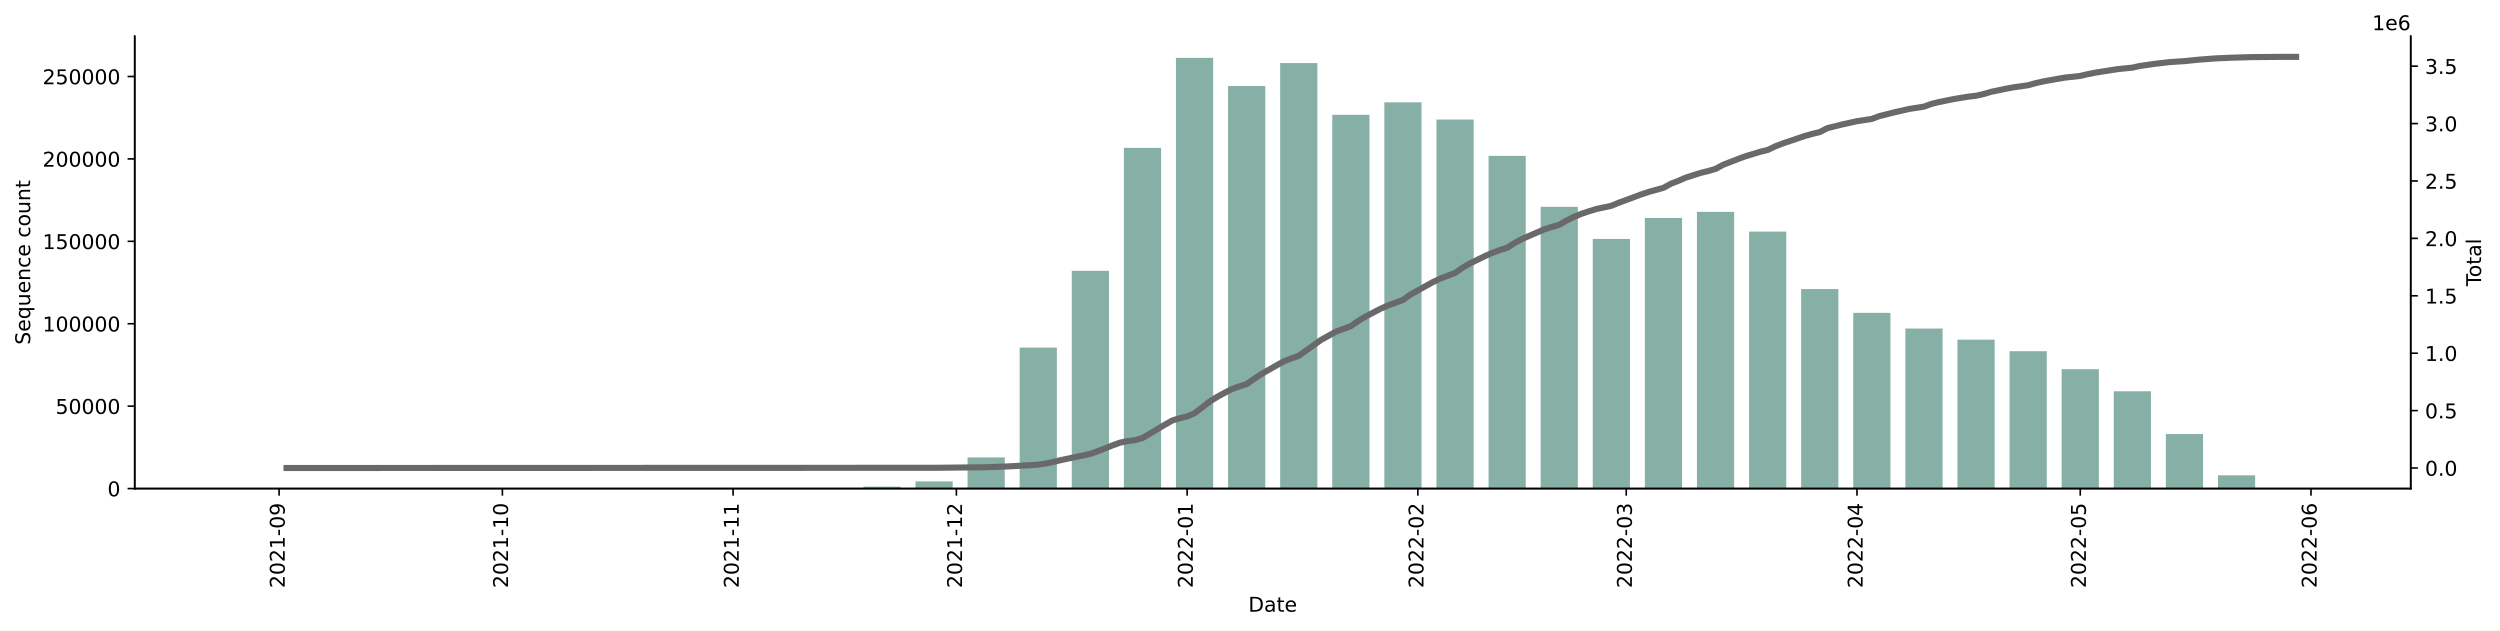
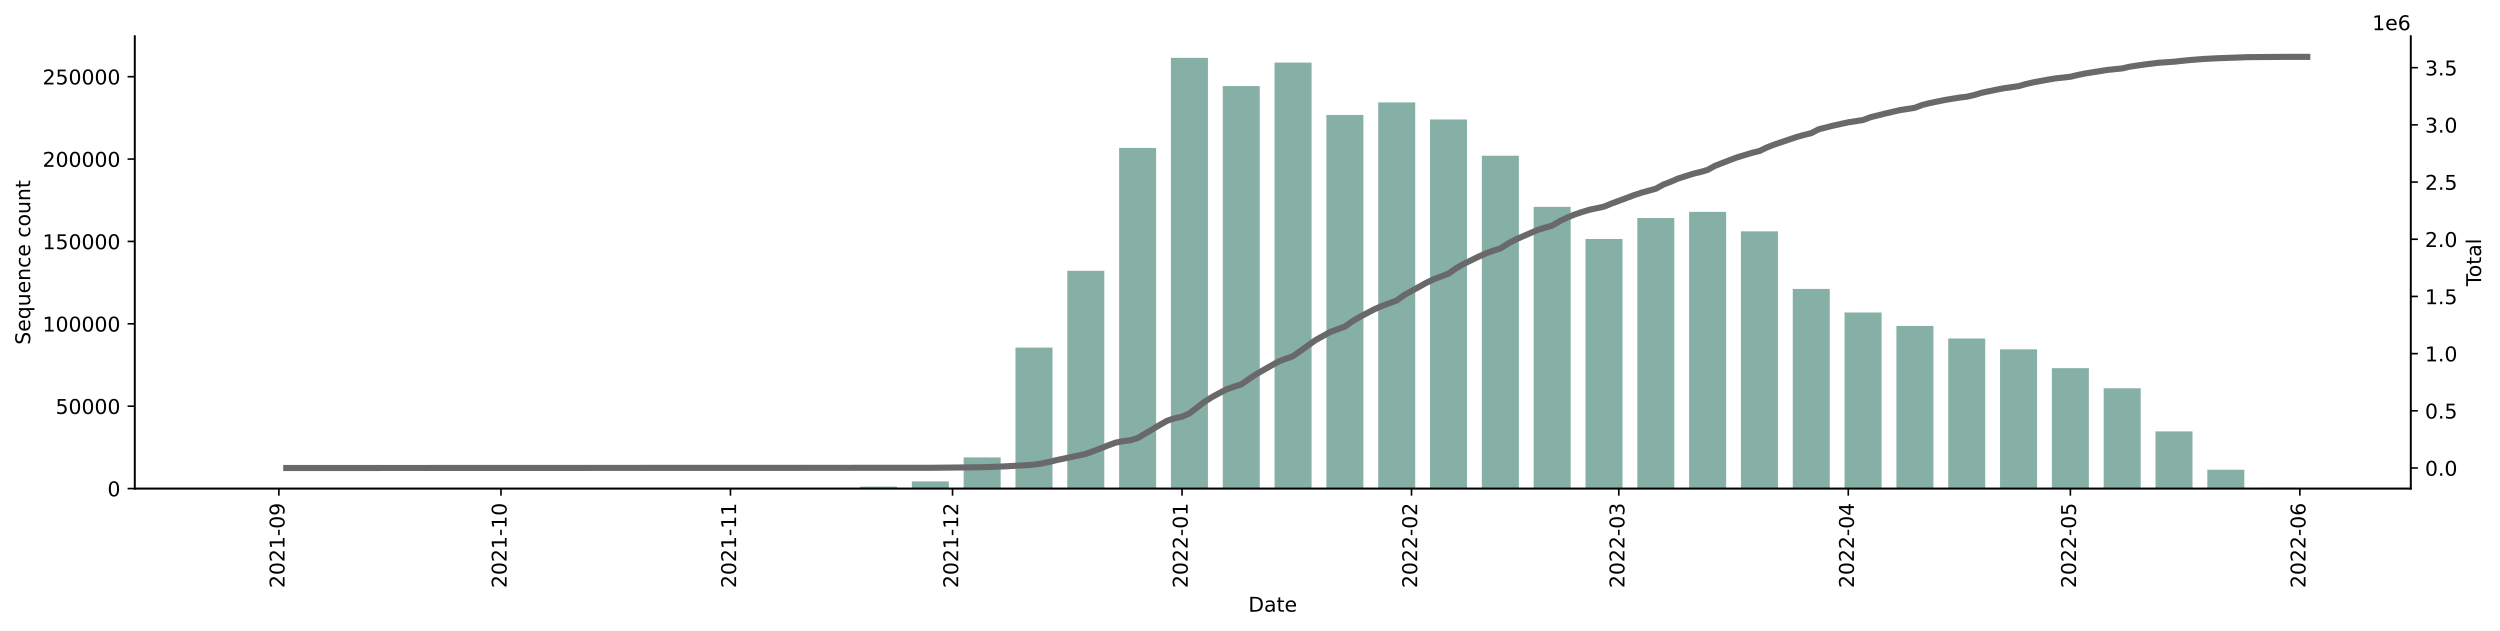
<svg xmlns="http://www.w3.org/2000/svg" xmlns:xlink="http://www.w3.org/1999/xlink" width="1225.834pt" height="309.219pt" viewBox="0 0 1225.834 309.219" version="1.1">
  <defs>
    <style type="text/css">*{stroke-linejoin: round; stroke-linecap: butt}</style>
  </defs>
  <g id="figure_1">
    <g id="patch_1">
      <path d="M 0 309.219  L 1225.834 309.219  L 1225.834 0  L 0 0  z " style="fill: #ffffff" />
    </g>
    <g id="axes_1">
      <g id="patch_2">
        <path d="M 66.053 239.558  L 1182.053 239.558  L 1182.053 17.798  L 66.053 17.798  z " style="fill: #ffffff" />
      </g>
      <g id="patch_3">
-         <path d="M 116.78 239.558  L 135.028 239.558  L 135.028 239.558  L 116.78 239.558  z " clip-path="url(#pc9164a2776)" style="fill: #86b0a6" />
+         <path d="M 116.78 239.558  L 134.93 239.558  L 134.93 239.558  L 116.78 239.558  z " clip-path="url(#p7079b153dc)" style="fill: #86b0a6" />
      </g>
      <g id="patch_4">
-         <path d="M 142.327 239.558  L 160.574 239.558  L 160.574 239.555  L 142.327 239.555  z " clip-path="url(#pc9164a2776)" style="fill: #86b0a6" />
+         <path d="M 142.189 239.558  L 160.339 239.558  L 160.339 239.555  L 142.189 239.555  z " clip-path="url(#p7079b153dc)" style="fill: #86b0a6" />
      </g>
      <g id="patch_5">
-         <path d="M 167.873 239.558  L 186.12 239.558  L 186.12 239.554  L 167.873 239.554  z " clip-path="url(#pc9164a2776)" style="fill: #86b0a6" />
+         <path d="M 167.598 239.558  L 185.748 239.558  L 185.748 239.554  L 167.598 239.554  z " clip-path="url(#p7079b153dc)" style="fill: #86b0a6" />
      </g>
      <g id="patch_6">
-         <path d="M 193.419 239.558  L 211.666 239.558  L 211.666 239.557  L 193.419 239.557  z " clip-path="url(#pc9164a2776)" style="fill: #86b0a6" />
+         <path d="M 193.007 239.558  L 211.157 239.558  L 211.157 239.557  L 193.007 239.557  z " clip-path="url(#p7079b153dc)" style="fill: #86b0a6" />
      </g>
      <g id="patch_7">
-         <path d="M 218.965 239.558  L 237.212 239.558  L 237.212 239.533  L 218.965 239.533  z " clip-path="url(#pc9164a2776)" style="fill: #86b0a6" />
+         <path d="M 218.416 239.558  L 236.566 239.558  L 236.566 239.533  L 218.416 239.533  z " clip-path="url(#p7079b153dc)" style="fill: #86b0a6" />
      </g>
      <g id="patch_8">
-         <path d="M 244.511 239.558  L 262.758 239.558  L 262.758 239.551  L 244.511 239.551  z " clip-path="url(#pc9164a2776)" style="fill: #86b0a6" />
+         <path d="M 243.825 239.558  L 261.975 239.558  L 261.975 239.551  L 243.825 239.551  z " clip-path="url(#p7079b153dc)" style="fill: #86b0a6" />
      </g>
      <g id="patch_9">
-         <path d="M 270.057 239.558  L 288.304 239.558  L 288.304 239.549  L 270.057 239.549  z " clip-path="url(#pc9164a2776)" style="fill: #86b0a6" />
+         <path d="M 269.234 239.558  L 287.384 239.558  L 287.384 239.549  L 269.234 239.549  z " clip-path="url(#p7079b153dc)" style="fill: #86b0a6" />
      </g>
      <g id="patch_10">
-         <path d="M 295.603 239.558  L 313.85 239.558  L 313.85 239.551  L 295.603 239.551  z " clip-path="url(#pc9164a2776)" style="fill: #86b0a6" />
+         <path d="M 294.643 239.558  L 312.793 239.558  L 312.793 239.551  L 294.643 239.551  z " clip-path="url(#p7079b153dc)" style="fill: #86b0a6" />
      </g>
      <g id="patch_11">
-         <path d="M 321.149 239.558  L 339.396 239.558  L 339.396 239.547  L 321.149 239.547  z " clip-path="url(#pc9164a2776)" style="fill: #86b0a6" />
+         <path d="M 320.052 239.558  L 338.202 239.558  L 338.202 239.547  L 320.052 239.547  z " clip-path="url(#p7079b153dc)" style="fill: #86b0a6" />
      </g>
      <g id="patch_12">
-         <path d="M 346.695 239.558  L 364.943 239.558  L 364.943 239.548  L 346.695 239.548  z " clip-path="url(#pc9164a2776)" style="fill: #86b0a6" />
+         <path d="M 345.461 239.558  L 363.611 239.558  L 363.611 239.548  L 345.461 239.548  z " clip-path="url(#p7079b153dc)" style="fill: #86b0a6" />
      </g>
      <g id="patch_13">
-         <path d="M 372.241 239.558  L 390.489 239.558  L 390.489 239.525  L 372.241 239.525  z " clip-path="url(#pc9164a2776)" style="fill: #86b0a6" />
+         <path d="M 370.87 239.558  L 389.02 239.558  L 389.02 239.525  L 370.87 239.525  z " clip-path="url(#p7079b153dc)" style="fill: #86b0a6" />
      </g>
      <g id="patch_14">
-         <path d="M 397.788 239.558  L 416.035 239.558  L 416.035 239.331  L 397.788 239.331  z " clip-path="url(#pc9164a2776)" style="fill: #86b0a6" />
+         <path d="M 396.28 239.558  L 414.429 239.558  L 414.429 239.331  L 396.28 239.331  z " clip-path="url(#p7079b153dc)" style="fill: #86b0a6" />
      </g>
      <g id="patch_15">
-         <path d="M 423.334 239.558  L 441.581 239.558  L 441.581 238.636  L 423.334 238.636  z " clip-path="url(#pc9164a2776)" style="fill: #86b0a6" />
+         <path d="M 421.689 239.558  L 439.838 239.558  L 439.838 238.637  L 421.689 238.637  z " clip-path="url(#p7079b153dc)" style="fill: #86b0a6" />
      </g>
      <g id="patch_16">
-         <path d="M 448.88 239.558  L 467.127 239.558  L 467.127 236.039  L 448.88 236.039  z " clip-path="url(#pc9164a2776)" style="fill: #86b0a6" />
+         <path d="M 447.098 239.558  L 465.247 239.558  L 465.247 236.04  L 447.098 236.04  z " clip-path="url(#p7079b153dc)" style="fill: #86b0a6" />
      </g>
      <g id="patch_17">
-         <path d="M 474.426 239.558  L 492.673 239.558  L 492.673 224.282  L 474.426 224.282  z " clip-path="url(#pc9164a2776)" style="fill: #86b0a6" />
+         <path d="M 472.507 239.558  L 490.656 239.558  L 490.656 224.284  L 472.507 224.284  z " clip-path="url(#p7079b153dc)" style="fill: #86b0a6" />
      </g>
      <g id="patch_18">
-         <path d="M 499.972 239.558  L 518.219 239.558  L 518.219 170.431  L 499.972 170.431  z " clip-path="url(#pc9164a2776)" style="fill: #86b0a6" />
+         <path d="M 497.916 239.558  L 516.065 239.558  L 516.065 170.456  L 497.916 170.456  z " clip-path="url(#p7079b153dc)" style="fill: #86b0a6" />
      </g>
      <g id="patch_19">
-         <path d="M 525.518 239.558  L 543.765 239.558  L 543.765 132.783  L 525.518 132.783  z " clip-path="url(#pc9164a2776)" style="fill: #86b0a6" />
+         <path d="M 523.325 239.558  L 541.474 239.558  L 541.474 132.799  L 523.325 132.799  z " clip-path="url(#p7079b153dc)" style="fill: #86b0a6" />
      </g>
      <g id="patch_20">
-         <path d="M 551.064 239.558  L 569.311 239.558  L 569.311 72.494  L 551.064 72.494  z " clip-path="url(#pc9164a2776)" style="fill: #86b0a6" />
+         <path d="M 548.734 239.558  L 566.883 239.558  L 566.883 72.549  L 548.734 72.549  z " clip-path="url(#p7079b153dc)" style="fill: #86b0a6" />
      </g>
      <g id="patch_21">
-         <path d="M 576.61 239.558  L 594.858 239.558  L 594.858 28.358  L 576.61 28.358  z " clip-path="url(#pc9164a2776)" style="fill: #86b0a6" />
+         <path d="M 574.143 239.558  L 592.292 239.558  L 592.292 28.358  L 574.143 28.358  z " clip-path="url(#p7079b153dc)" style="fill: #86b0a6" />
      </g>
      <g id="patch_22">
-         <path d="M 602.156 239.558  L 620.404 239.558  L 620.404 42.191  L 602.156 42.191  z " clip-path="url(#pc9164a2776)" style="fill: #86b0a6" />
+         <path d="M 599.552 239.558  L 617.701 239.558  L 617.701 42.185  L 599.552 42.185  z " clip-path="url(#p7079b153dc)" style="fill: #86b0a6" />
      </g>
      <g id="patch_23">
-         <path d="M 627.703 239.558  L 645.95 239.558  L 645.95 30.922  L 627.703 30.922  z " clip-path="url(#pc9164a2776)" style="fill: #86b0a6" />
+         <path d="M 624.961 239.558  L 643.11 239.558  L 643.11 30.688  L 624.961 30.688  z " clip-path="url(#p7079b153dc)" style="fill: #86b0a6" />
      </g>
      <g id="patch_24">
-         <path d="M 653.249 239.558  L 671.496 239.558  L 671.496 56.303  L 653.249 56.303  z " clip-path="url(#pc9164a2776)" style="fill: #86b0a6" />
+         <path d="M 650.37 239.558  L 668.519 239.558  L 668.519 56.351  L 650.37 56.351  z " clip-path="url(#p7079b153dc)" style="fill: #86b0a6" />
      </g>
      <g id="patch_25">
-         <path d="M 678.795 239.558  L 697.042 239.558  L 697.042 50.167  L 678.795 50.167  z " clip-path="url(#pc9164a2776)" style="fill: #86b0a6" />
+         <path d="M 675.779 239.558  L 693.928 239.558  L 693.928 50.208  L 675.779 50.208  z " clip-path="url(#p7079b153dc)" style="fill: #86b0a6" />
      </g>
      <g id="patch_26">
-         <path d="M 704.341 239.558  L 722.588 239.558  L 722.588 58.603  L 704.341 58.603  z " clip-path="url(#pc9164a2776)" style="fill: #86b0a6" />
+         <path d="M 701.188 239.558  L 719.337 239.558  L 719.337 58.582  L 701.188 58.582  z " clip-path="url(#p7079b153dc)" style="fill: #86b0a6" />
      </g>
      <g id="patch_27">
-         <path d="M 729.887 239.558  L 748.134 239.558  L 748.134 76.419  L 729.887 76.419  z " clip-path="url(#pc9164a2776)" style="fill: #86b0a6" />
+         <path d="M 726.597 239.558  L 744.746 239.558  L 744.746 76.377  L 726.597 76.377  z " clip-path="url(#p7079b153dc)" style="fill: #86b0a6" />
      </g>
      <g id="patch_28">
-         <path d="M 755.433 239.558  L 773.68 239.558  L 773.68 101.411  L 755.433 101.411  z " clip-path="url(#pc9164a2776)" style="fill: #86b0a6" />
+         <path d="M 752.006 239.558  L 770.155 239.558  L 770.155 101.431  L 752.006 101.431  z " clip-path="url(#p7079b153dc)" style="fill: #86b0a6" />
      </g>
      <g id="patch_29">
-         <path d="M 780.979 239.558  L 799.226 239.558  L 799.226 117.172  L 780.979 117.172  z " clip-path="url(#pc9164a2776)" style="fill: #86b0a6" />
+         <path d="M 777.415 239.558  L 795.564 239.558  L 795.564 117.185  L 777.415 117.185  z " clip-path="url(#p7079b153dc)" style="fill: #86b0a6" />
      </g>
      <g id="patch_30">
-         <path d="M 806.525 239.558  L 824.773 239.558  L 824.773 106.863  L 806.525 106.863  z " clip-path="url(#pc9164a2776)" style="fill: #86b0a6" />
+         <path d="M 802.824 239.558  L 820.973 239.558  L 820.973 106.886  L 802.824 106.886  z " clip-path="url(#p7079b153dc)" style="fill: #86b0a6" />
      </g>
      <g id="patch_31">
-         <path d="M 832.071 239.558  L 850.319 239.558  L 850.319 103.892  L 832.071 103.892  z " clip-path="url(#pc9164a2776)" style="fill: #86b0a6" />
+         <path d="M 828.233 239.558  L 846.382 239.558  L 846.382 103.889  L 828.233 103.889  z " clip-path="url(#p7079b153dc)" style="fill: #86b0a6" />
      </g>
      <g id="patch_32">
-         <path d="M 857.618 239.558  L 875.865 239.558  L 875.865 113.57  L 857.618 113.57  z " clip-path="url(#pc9164a2776)" style="fill: #86b0a6" />
+         <path d="M 853.642 239.558  L 871.791 239.558  L 871.791 113.429  L 853.642 113.429  z " clip-path="url(#p7079b153dc)" style="fill: #86b0a6" />
      </g>
      <g id="patch_33">
-         <path d="M 883.164 239.558  L 901.411 239.558  L 901.411 141.753  L 883.164 141.753  z " clip-path="url(#pc9164a2776)" style="fill: #86b0a6" />
+         <path d="M 879.051 239.558  L 897.2 239.558  L 897.2 141.681  L 879.051 141.681  z " clip-path="url(#p7079b153dc)" style="fill: #86b0a6" />
      </g>
      <g id="patch_34">
-         <path d="M 908.71 239.558  L 926.957 239.558  L 926.957 153.403  L 908.71 153.403  z " clip-path="url(#pc9164a2776)" style="fill: #86b0a6" />
+         <path d="M 904.46 239.558  L 922.609 239.558  L 922.609 153.207  L 904.46 153.207  z " clip-path="url(#p7079b153dc)" style="fill: #86b0a6" />
      </g>
      <g id="patch_35">
-         <path d="M 934.256 239.558  L 952.503 239.558  L 952.503 161.078  L 934.256 161.078  z " clip-path="url(#pc9164a2776)" style="fill: #86b0a6" />
+         <path d="M 929.869 239.558  L 948.018 239.558  L 948.018 159.823  L 929.869 159.823  z " clip-path="url(#p7079b153dc)" style="fill: #86b0a6" />
      </g>
      <g id="patch_36">
-         <path d="M 959.802 239.558  L 978.049 239.558  L 978.049 166.566  L 959.802 166.566  z " clip-path="url(#pc9164a2776)" style="fill: #86b0a6" />
+         <path d="M 955.278 239.558  L 973.427 239.558  L 973.427 165.971  L 955.278 165.971  z " clip-path="url(#p7079b153dc)" style="fill: #86b0a6" />
      </g>
      <g id="patch_37">
-         <path d="M 985.348 239.558  L 1003.595 239.558  L 1003.595 172.191  L 985.348 172.191  z " clip-path="url(#pc9164a2776)" style="fill: #86b0a6" />
+         <path d="M 980.687 239.558  L 998.836 239.558  L 998.836 171.296  L 980.687 171.296  z " clip-path="url(#p7079b153dc)" style="fill: #86b0a6" />
      </g>
      <g id="patch_38">
-         <path d="M 1010.894 239.558  L 1029.141 239.558  L 1029.141 181.035  L 1010.894 181.035  z " clip-path="url(#pc9164a2776)" style="fill: #86b0a6" />
+         <path d="M 1006.096 239.558  L 1024.245 239.558  L 1024.245 180.501  L 1006.096 180.501  z " clip-path="url(#p7079b153dc)" style="fill: #86b0a6" />
      </g>
      <g id="patch_39">
-         <path d="M 1036.44 239.558  L 1054.688 239.558  L 1054.688 191.843  L 1036.44 191.843  z " clip-path="url(#pc9164a2776)" style="fill: #86b0a6" />
+         <path d="M 1031.505 239.558  L 1049.654 239.558  L 1049.654 190.383  L 1031.505 190.383  z " clip-path="url(#p7079b153dc)" style="fill: #86b0a6" />
      </g>
      <g id="patch_40">
-         <path d="M 1061.986 239.558  L 1080.234 239.558  L 1080.234 212.85  L 1061.986 212.85  z " clip-path="url(#pc9164a2776)" style="fill: #86b0a6" />
+         <path d="M 1056.914 239.558  L 1075.063 239.558  L 1075.063 211.538  L 1056.914 211.538  z " clip-path="url(#p7079b153dc)" style="fill: #86b0a6" />
      </g>
      <g id="patch_41">
-         <path d="M 1087.533 239.558  L 1105.78 239.558  L 1105.78 233.069  L 1087.533 233.069  z " clip-path="url(#pc9164a2776)" style="fill: #86b0a6" />
+         <path d="M 1082.323 239.558  L 1100.472 239.558  L 1100.472 230.316  L 1082.323 230.316  z " clip-path="url(#p7079b153dc)" style="fill: #86b0a6" />
      </g>
      <g id="patch_42">
-         <path d="M 1113.079 239.558  L 1131.326 239.558  L 1131.326 239.495  L 1113.079 239.495  z " clip-path="url(#pc9164a2776)" style="fill: #86b0a6" />
+         <path d="M 1107.732 239.558  L 1125.881 239.558  L 1125.881 239.204  L 1107.732 239.204  z " clip-path="url(#p7079b153dc)" style="fill: #86b0a6" />
      </g>
      <g id="matplotlib.axis_1">
        <g id="xtick_1">
          <g id="line2d_1">
            <defs>
-               <path id="mad1e5b3698" d="M 0 0  L 0 3.5  " style="stroke: #000000; stroke-width: 0.8" />
+               <path id="mc0d96ca558" d="M 0 0  L 0 3.5  " style="stroke: #000000; stroke-width: 0.8" />
            </defs>
            <g>
-               <use xlink:href="#mad1e5b3698" x="136.852" y="239.558" style="stroke: #000000; stroke-width: 0.8" />
+               <use xlink:href="#mc0d96ca558" x="136.745" y="239.558" style="stroke: #000000; stroke-width: 0.8" />
            </g>
          </g>
          <g id="text_1">
-             <g transform="translate(139.6117 288.3413)rotate(-90)scale(0.1 -0.1)">
+             <g transform="translate(139.504 288.3413)rotate(-90)scale(0.1 -0.1)">
              <defs>
                <path id="DejaVuSans-32" d="M 1228 531  L 3431 531  L 3431 0  L 469 0  L 469 531  Q 828 903 1448 1529  Q 2069 2156 2228 2338  Q 2531 2678 2651 2914  Q 2772 3150 2772 3378  Q 2772 3750 2511 3984  Q 2250 4219 1831 4219  Q 1534 4219 1204 4116  Q 875 4013 500 3803  L 500 4441  Q 881 4594 1212 4672  Q 1544 4750 1819 4750  Q 2544 4750 2975 4387  Q 3406 4025 3406 3419  Q 3406 3131 3298 2873  Q 3191 2616 2906 2266  Q 2828 2175 2409 1742  Q 1991 1309 1228 531  z " transform="scale(0.015625)" />
                <path id="DejaVuSans-30" d="M 2034 4250  Q 1547 4250 1301 3770  Q 1056 3291 1056 2328  Q 1056 1369 1301 889  Q 1547 409 2034 409  Q 2525 409 2770 889  Q 3016 1369 3016 2328  Q 3016 3291 2770 3770  Q 2525 4250 2034 4250  z M 2034 4750  Q 2819 4750 3233 4129  Q 3647 3509 3647 2328  Q 3647 1150 3233 529  Q 2819 -91 2034 -91  Q 1250 -91 836 529  Q 422 1150 422 2328  Q 422 3509 836 4129  Q 1250 4750 2034 4750  z " transform="scale(0.015625)" />
                <path id="DejaVuSans-31" d="M 794 531  L 1825 531  L 1825 4091  L 703 3866  L 703 4441  L 1819 4666  L 2450 4666  L 2450 531  L 3481 531  L 3481 0  L 794 0  L 794 531  z " transform="scale(0.015625)" />
                <path id="DejaVuSans-2d" d="M 313 2009  L 1997 2009  L 1997 1497  L 313 1497  L 313 2009  z " transform="scale(0.015625)" />
                <path id="DejaVuSans-39" d="M 703 97  L 703 672  Q 941 559 1184 500  Q 1428 441 1663 441  Q 2288 441 2617 861  Q 2947 1281 2994 2138  Q 2813 1869 2534 1725  Q 2256 1581 1919 1581  Q 1219 1581 811 2004  Q 403 2428 403 3163  Q 403 3881 828 4315  Q 1253 4750 1959 4750  Q 2769 4750 3195 4129  Q 3622 3509 3622 2328  Q 3622 1225 3098 567  Q 2575 -91 1691 -91  Q 1453 -91 1209 -44  Q 966 3 703 97  z M 1959 2075  Q 2384 2075 2632 2365  Q 2881 2656 2881 3163  Q 2881 3666 2632 3958  Q 2384 4250 1959 4250  Q 1534 4250 1286 3958  Q 1038 3666 1038 3163  Q 1038 2656 1286 2365  Q 1534 2075 1959 2075  z " transform="scale(0.015625)" />
              </defs>
              <use xlink:href="#DejaVuSans-32" />
              <use xlink:href="#DejaVuSans-30" x="63.623" />
              <use xlink:href="#DejaVuSans-32" x="127.246" />
              <use xlink:href="#DejaVuSans-31" x="190.869" />
              <use xlink:href="#DejaVuSans-2d" x="254.492" />
              <use xlink:href="#DejaVuSans-30" x="290.576" />
              <use xlink:href="#DejaVuSans-39" x="354.199" />
            </g>
          </g>
        </g>
        <g id="xtick_2">
          <g id="line2d_2">
            <g>
-               <use xlink:href="#mad1e5b3698" x="246.336" y="239.558" style="stroke: #000000; stroke-width: 0.8" />
+               <use xlink:href="#mc0d96ca558" x="245.64" y="239.558" style="stroke: #000000; stroke-width: 0.8" />
            </g>
          </g>
          <g id="text_2">
-             <g transform="translate(249.095 288.3413)rotate(-90)scale(0.1 -0.1)">
+             <g transform="translate(248.3998 288.3413)rotate(-90)scale(0.1 -0.1)">
              <use xlink:href="#DejaVuSans-32" />
              <use xlink:href="#DejaVuSans-30" x="63.623" />
              <use xlink:href="#DejaVuSans-32" x="127.246" />
              <use xlink:href="#DejaVuSans-31" x="190.869" />
              <use xlink:href="#DejaVuSans-2d" x="254.492" />
              <use xlink:href="#DejaVuSans-31" x="290.576" />
              <use xlink:href="#DejaVuSans-30" x="354.199" />
            </g>
          </g>
        </g>
        <g id="xtick_3">
          <g id="line2d_3">
            <g>
-               <use xlink:href="#mad1e5b3698" x="359.468" y="239.558" style="stroke: #000000; stroke-width: 0.8" />
+               <use xlink:href="#mc0d96ca558" x="358.166" y="239.558" style="stroke: #000000; stroke-width: 0.8" />
            </g>
          </g>
          <g id="text_3">
-             <g transform="translate(362.2278 288.3413)rotate(-90)scale(0.1 -0.1)">
+             <g transform="translate(360.9254 288.3413)rotate(-90)scale(0.1 -0.1)">
              <use xlink:href="#DejaVuSans-32" />
              <use xlink:href="#DejaVuSans-30" x="63.623" />
              <use xlink:href="#DejaVuSans-32" x="127.246" />
              <use xlink:href="#DejaVuSans-31" x="190.869" />
              <use xlink:href="#DejaVuSans-2d" x="254.492" />
              <use xlink:href="#DejaVuSans-31" x="290.576" />
              <use xlink:href="#DejaVuSans-31" x="354.199" />
            </g>
          </g>
        </g>
        <g id="xtick_4">
          <g id="line2d_4">
            <g>
-               <use xlink:href="#mad1e5b3698" x="468.952" y="239.558" style="stroke: #000000; stroke-width: 0.8" />
+               <use xlink:href="#mc0d96ca558" x="467.062" y="239.558" style="stroke: #000000; stroke-width: 0.8" />
            </g>
          </g>
          <g id="text_4">
-             <g transform="translate(471.7111 288.3413)rotate(-90)scale(0.1 -0.1)">
+             <g transform="translate(469.8211 288.3413)rotate(-90)scale(0.1 -0.1)">
              <use xlink:href="#DejaVuSans-32" />
              <use xlink:href="#DejaVuSans-30" x="63.623" />
              <use xlink:href="#DejaVuSans-32" x="127.246" />
              <use xlink:href="#DejaVuSans-31" x="190.869" />
              <use xlink:href="#DejaVuSans-2d" x="254.492" />
              <use xlink:href="#DejaVuSans-31" x="290.576" />
              <use xlink:href="#DejaVuSans-32" x="354.199" />
            </g>
          </g>
        </g>
        <g id="xtick_5">
          <g id="line2d_5">
            <g>
-               <use xlink:href="#mad1e5b3698" x="582.085" y="239.558" style="stroke: #000000; stroke-width: 0.8" />
+               <use xlink:href="#mc0d96ca558" x="579.587" y="239.558" style="stroke: #000000; stroke-width: 0.8" />
            </g>
          </g>
          <g id="text_5">
-             <g transform="translate(584.8439 288.3413)rotate(-90)scale(0.1 -0.1)">
+             <g transform="translate(582.3467 288.3413)rotate(-90)scale(0.1 -0.1)">
              <use xlink:href="#DejaVuSans-32" />
              <use xlink:href="#DejaVuSans-30" x="63.623" />
              <use xlink:href="#DejaVuSans-32" x="127.246" />
              <use xlink:href="#DejaVuSans-32" x="190.869" />
              <use xlink:href="#DejaVuSans-2d" x="254.492" />
              <use xlink:href="#DejaVuSans-30" x="290.576" />
              <use xlink:href="#DejaVuSans-31" x="354.199" />
            </g>
          </g>
        </g>
        <g id="xtick_6">
          <g id="line2d_6">
            <g>
-               <use xlink:href="#mad1e5b3698" x="695.217" y="239.558" style="stroke: #000000; stroke-width: 0.8" />
+               <use xlink:href="#mc0d96ca558" x="692.113" y="239.558" style="stroke: #000000; stroke-width: 0.8" />
            </g>
          </g>
          <g id="text_6">
-             <g transform="translate(697.9767 288.3413)rotate(-90)scale(0.1 -0.1)">
+             <g transform="translate(694.8723 288.3413)rotate(-90)scale(0.1 -0.1)">
              <use xlink:href="#DejaVuSans-32" />
              <use xlink:href="#DejaVuSans-30" x="63.623" />
              <use xlink:href="#DejaVuSans-32" x="127.246" />
              <use xlink:href="#DejaVuSans-32" x="190.869" />
              <use xlink:href="#DejaVuSans-2d" x="254.492" />
              <use xlink:href="#DejaVuSans-30" x="290.576" />
              <use xlink:href="#DejaVuSans-32" x="354.199" />
            </g>
          </g>
        </g>
        <g id="xtick_7">
          <g id="line2d_7">
            <g>
-               <use xlink:href="#mad1e5b3698" x="797.402" y="239.558" style="stroke: #000000; stroke-width: 0.8" />
+               <use xlink:href="#mc0d96ca558" x="793.749" y="239.558" style="stroke: #000000; stroke-width: 0.8" />
            </g>
          </g>
          <g id="text_7">
-             <g transform="translate(800.1611 288.3413)rotate(-90)scale(0.1 -0.1)">
+             <g transform="translate(796.5084 288.3413)rotate(-90)scale(0.1 -0.1)">
              <defs>
                <path id="DejaVuSans-33" d="M 2597 2516  Q 3050 2419 3304 2112  Q 3559 1806 3559 1356  Q 3559 666 3084 287  Q 2609 -91 1734 -91  Q 1441 -91 1130 -33  Q 819 25 488 141  L 488 750  Q 750 597 1062 519  Q 1375 441 1716 441  Q 2309 441 2620 675  Q 2931 909 2931 1356  Q 2931 1769 2642 2001  Q 2353 2234 1838 2234  L 1294 2234  L 1294 2753  L 1863 2753  Q 2328 2753 2575 2939  Q 2822 3125 2822 3475  Q 2822 3834 2567 4026  Q 2313 4219 1838 4219  Q 1578 4219 1281 4162  Q 984 4106 628 3988  L 628 4550  Q 988 4650 1302 4700  Q 1616 4750 1894 4750  Q 2613 4750 3031 4423  Q 3450 4097 3450 3541  Q 3450 3153 3228 2886  Q 3006 2619 2597 2516  z " transform="scale(0.015625)" />
              </defs>
              <use xlink:href="#DejaVuSans-32" />
              <use xlink:href="#DejaVuSans-30" x="63.623" />
              <use xlink:href="#DejaVuSans-32" x="127.246" />
              <use xlink:href="#DejaVuSans-32" x="190.869" />
              <use xlink:href="#DejaVuSans-2d" x="254.492" />
              <use xlink:href="#DejaVuSans-30" x="290.576" />
              <use xlink:href="#DejaVuSans-33" x="354.199" />
            </g>
          </g>
        </g>
        <g id="xtick_8">
          <g id="line2d_8">
            <g>
-               <use xlink:href="#mad1e5b3698" x="910.534" y="239.558" style="stroke: #000000; stroke-width: 0.8" />
+               <use xlink:href="#mc0d96ca558" x="906.275" y="239.558" style="stroke: #000000; stroke-width: 0.8" />
            </g>
          </g>
          <g id="text_8">
-             <g transform="translate(913.2939 288.3413)rotate(-90)scale(0.1 -0.1)">
+             <g transform="translate(909.034 288.3413)rotate(-90)scale(0.1 -0.1)">
              <defs>
                <path id="DejaVuSans-34" d="M 2419 4116  L 825 1625  L 2419 1625  L 2419 4116  z M 2253 4666  L 3047 4666  L 3047 1625  L 3713 1625  L 3713 1100  L 3047 1100  L 3047 0  L 2419 0  L 2419 1100  L 313 1100  L 313 1709  L 2253 4666  z " transform="scale(0.015625)" />
              </defs>
              <use xlink:href="#DejaVuSans-32" />
              <use xlink:href="#DejaVuSans-30" x="63.623" />
              <use xlink:href="#DejaVuSans-32" x="127.246" />
              <use xlink:href="#DejaVuSans-32" x="190.869" />
              <use xlink:href="#DejaVuSans-2d" x="254.492" />
              <use xlink:href="#DejaVuSans-30" x="290.576" />
              <use xlink:href="#DejaVuSans-34" x="354.199" />
            </g>
          </g>
        </g>
        <g id="xtick_9">
          <g id="line2d_9">
            <g>
-               <use xlink:href="#mad1e5b3698" x="1020.018" y="239.558" style="stroke: #000000; stroke-width: 0.8" />
+               <use xlink:href="#mc0d96ca558" x="1015.17" y="239.558" style="stroke: #000000; stroke-width: 0.8" />
            </g>
          </g>
          <g id="text_9">
-             <g transform="translate(1022.777 288.3413)rotate(-90)scale(0.1 -0.1)">
+             <g transform="translate(1017.93 288.3413)rotate(-90)scale(0.1 -0.1)">
              <defs>
                <path id="DejaVuSans-35" d="M 691 4666  L 3169 4666  L 3169 4134  L 1269 4134  L 1269 2991  Q 1406 3038 1543 3061  Q 1681 3084 1819 3084  Q 2600 3084 3056 2656  Q 3513 2228 3513 1497  Q 3513 744 3044 326  Q 2575 -91 1722 -91  Q 1428 -91 1123 -41  Q 819 9 494 109  L 494 744  Q 775 591 1075 516  Q 1375 441 1709 441  Q 2250 441 2565 725  Q 2881 1009 2881 1497  Q 2881 1984 2565 2268  Q 2250 2553 1709 2553  Q 1456 2553 1204 2497  Q 953 2441 691 2322  L 691 4666  z " transform="scale(0.015625)" />
              </defs>
              <use xlink:href="#DejaVuSans-32" />
              <use xlink:href="#DejaVuSans-30" x="63.623" />
              <use xlink:href="#DejaVuSans-32" x="127.246" />
              <use xlink:href="#DejaVuSans-32" x="190.869" />
              <use xlink:href="#DejaVuSans-2d" x="254.492" />
              <use xlink:href="#DejaVuSans-30" x="290.576" />
              <use xlink:href="#DejaVuSans-35" x="354.199" />
            </g>
          </g>
        </g>
        <g id="xtick_10">
          <g id="line2d_10">
            <g>
-               <use xlink:href="#mad1e5b3698" x="1133.151" y="239.558" style="stroke: #000000; stroke-width: 0.8" />
+               <use xlink:href="#mc0d96ca558" x="1127.696" y="239.558" style="stroke: #000000; stroke-width: 0.8" />
            </g>
          </g>
          <g id="text_10">
-             <g transform="translate(1135.91 288.3413)rotate(-90)scale(0.1 -0.1)">
+             <g transform="translate(1130.455 288.3413)rotate(-90)scale(0.1 -0.1)">
              <defs>
                <path id="DejaVuSans-36" d="M 2113 2584  Q 1688 2584 1439 2293  Q 1191 2003 1191 1497  Q 1191 994 1439 701  Q 1688 409 2113 409  Q 2538 409 2786 701  Q 3034 994 3034 1497  Q 3034 2003 2786 2293  Q 2538 2584 2113 2584  z M 3366 4563  L 3366 3988  Q 3128 4100 2886 4159  Q 2644 4219 2406 4219  Q 1781 4219 1451 3797  Q 1122 3375 1075 2522  Q 1259 2794 1537 2939  Q 1816 3084 2150 3084  Q 2853 3084 3261 2657  Q 3669 2231 3669 1497  Q 3669 778 3244 343  Q 2819 -91 2113 -91  Q 1303 -91 875 529  Q 447 1150 447 2328  Q 447 3434 972 4092  Q 1497 4750 2381 4750  Q 2619 4750 2861 4703  Q 3103 4656 3366 4563  z " transform="scale(0.015625)" />
              </defs>
              <use xlink:href="#DejaVuSans-32" />
              <use xlink:href="#DejaVuSans-30" x="63.623" />
              <use xlink:href="#DejaVuSans-32" x="127.246" />
              <use xlink:href="#DejaVuSans-32" x="190.869" />
              <use xlink:href="#DejaVuSans-2d" x="254.492" />
              <use xlink:href="#DejaVuSans-30" x="290.576" />
              <use xlink:href="#DejaVuSans-36" x="354.199" />
            </g>
          </g>
        </g>
        <g id="text_11">
          <g transform="translate(612.1023 299.9397)scale(0.1 -0.1)">
            <defs>
              <path id="DejaVuSans-44" d="M 1259 4147  L 1259 519  L 2022 519  Q 2988 519 3436 956  Q 3884 1394 3884 2338  Q 3884 3275 3436 3711  Q 2988 4147 2022 4147  L 1259 4147  z M 628 4666  L 1925 4666  Q 3281 4666 3915 4102  Q 4550 3538 4550 2338  Q 4550 1131 3912 565  Q 3275 0 1925 0  L 628 0  L 628 4666  z " transform="scale(0.015625)" />
              <path id="DejaVuSans-61" d="M 2194 1759  Q 1497 1759 1228 1600  Q 959 1441 959 1056  Q 959 750 1161 570  Q 1363 391 1709 391  Q 2188 391 2477 730  Q 2766 1069 2766 1631  L 2766 1759  L 2194 1759  z M 3341 1997  L 3341 0  L 2766 0  L 2766 531  Q 2569 213 2275 61  Q 1981 -91 1556 -91  Q 1019 -91 701 211  Q 384 513 384 1019  Q 384 1609 779 1909  Q 1175 2209 1959 2209  L 2766 2209  L 2766 2266  Q 2766 2663 2505 2880  Q 2244 3097 1772 3097  Q 1472 3097 1187 3025  Q 903 2953 641 2809  L 641 3341  Q 956 3463 1253 3523  Q 1550 3584 1831 3584  Q 2591 3584 2966 3190  Q 3341 2797 3341 1997  z " transform="scale(0.015625)" />
              <path id="DejaVuSans-74" d="M 1172 4494  L 1172 3500  L 2356 3500  L 2356 3053  L 1172 3053  L 1172 1153  Q 1172 725 1289 603  Q 1406 481 1766 481  L 2356 481  L 2356 0  L 1766 0  Q 1100 0 847 248  Q 594 497 594 1153  L 594 3053  L 172 3053  L 172 3500  L 594 3500  L 594 4494  L 1172 4494  z " transform="scale(0.015625)" />
              <path id="DejaVuSans-65" d="M 3597 1894  L 3597 1613  L 953 1613  Q 991 1019 1311 708  Q 1631 397 2203 397  Q 2534 397 2845 478  Q 3156 559 3463 722  L 3463 178  Q 3153 47 2828 -22  Q 2503 -91 2169 -91  Q 1331 -91 842 396  Q 353 884 353 1716  Q 353 2575 817 3079  Q 1281 3584 2069 3584  Q 2775 3584 3186 3129  Q 3597 2675 3597 1894  z M 3022 2063  Q 3016 2534 2758 2815  Q 2500 3097 2075 3097  Q 1594 3097 1305 2825  Q 1016 2553 972 2059  L 3022 2063  z " transform="scale(0.015625)" />
            </defs>
            <use xlink:href="#DejaVuSans-44" />
            <use xlink:href="#DejaVuSans-61" x="77.002" />
            <use xlink:href="#DejaVuSans-74" x="138.281" />
            <use xlink:href="#DejaVuSans-65" x="177.49" />
          </g>
        </g>
      </g>
      <g id="matplotlib.axis_2">
        <g id="ytick_1">
          <g id="line2d_11">
            <defs>
-               <path id="m4469708a8b" d="M 0 0  L -3.5 0  " style="stroke: #000000; stroke-width: 0.8" />
+               <path id="m6375c5af0a" d="M 0 0  L -3.5 0  " style="stroke: #000000; stroke-width: 0.8" />
            </defs>
            <g>
-               <use xlink:href="#m4469708a8b" x="66.053" y="239.558" style="stroke: #000000; stroke-width: 0.8" />
+               <use xlink:href="#m6375c5af0a" x="66.053" y="239.558" style="stroke: #000000; stroke-width: 0.8" />
            </g>
          </g>
          <g id="text_12">
            <g transform="translate(52.69062 243.3577)scale(0.1 -0.1)">
              <use xlink:href="#DejaVuSans-30" />
            </g>
          </g>
        </g>
        <g id="ytick_2">
          <g id="line2d_12">
            <g>
-               <use xlink:href="#m4469708a8b" x="66.053" y="199.149" style="stroke: #000000; stroke-width: 0.8" />
+               <use xlink:href="#m6375c5af0a" x="66.053" y="199.168" style="stroke: #000000; stroke-width: 0.8" />
            </g>
          </g>
          <g id="text_13">
-             <g transform="translate(27.24063 202.9484)scale(0.1 -0.1)">
+             <g transform="translate(27.24063 202.9674)scale(0.1 -0.1)">
              <use xlink:href="#DejaVuSans-35" />
              <use xlink:href="#DejaVuSans-30" x="63.623" />
              <use xlink:href="#DejaVuSans-30" x="127.246" />
              <use xlink:href="#DejaVuSans-30" x="190.869" />
              <use xlink:href="#DejaVuSans-30" x="254.492" />
            </g>
          </g>
        </g>
        <g id="ytick_3">
          <g id="line2d_13">
            <g>
-               <use xlink:href="#m4469708a8b" x="66.053" y="158.74" style="stroke: #000000; stroke-width: 0.8" />
+               <use xlink:href="#m6375c5af0a" x="66.053" y="158.778" style="stroke: #000000; stroke-width: 0.8" />
            </g>
          </g>
          <g id="text_14">
-             <g transform="translate(20.87813 162.5391)scale(0.1 -0.1)">
+             <g transform="translate(20.87813 162.5771)scale(0.1 -0.1)">
              <use xlink:href="#DejaVuSans-31" />
              <use xlink:href="#DejaVuSans-30" x="63.623" />
              <use xlink:href="#DejaVuSans-30" x="127.246" />
              <use xlink:href="#DejaVuSans-30" x="190.869" />
              <use xlink:href="#DejaVuSans-30" x="254.492" />
              <use xlink:href="#DejaVuSans-30" x="318.115" />
            </g>
          </g>
        </g>
        <g id="ytick_4">
          <g id="line2d_14">
            <g>
-               <use xlink:href="#m4469708a8b" x="66.053" y="118.331" style="stroke: #000000; stroke-width: 0.8" />
+               <use xlink:href="#m6375c5af0a" x="66.053" y="118.388" style="stroke: #000000; stroke-width: 0.8" />
            </g>
          </g>
          <g id="text_15">
-             <g transform="translate(20.87813 122.1298)scale(0.1 -0.1)">
+             <g transform="translate(20.87813 122.1868)scale(0.1 -0.1)">
              <use xlink:href="#DejaVuSans-31" />
              <use xlink:href="#DejaVuSans-35" x="63.623" />
              <use xlink:href="#DejaVuSans-30" x="127.246" />
              <use xlink:href="#DejaVuSans-30" x="190.869" />
              <use xlink:href="#DejaVuSans-30" x="254.492" />
              <use xlink:href="#DejaVuSans-30" x="318.115" />
            </g>
          </g>
        </g>
        <g id="ytick_5">
          <g id="line2d_15">
            <g>
-               <use xlink:href="#m4469708a8b" x="66.053" y="77.921" style="stroke: #000000; stroke-width: 0.8" />
+               <use xlink:href="#m6375c5af0a" x="66.053" y="77.997" style="stroke: #000000; stroke-width: 0.8" />
            </g>
          </g>
          <g id="text_16">
-             <g transform="translate(20.87813 81.72047)scale(0.1 -0.1)">
+             <g transform="translate(20.87813 81.79651)scale(0.1 -0.1)">
              <use xlink:href="#DejaVuSans-32" />
              <use xlink:href="#DejaVuSans-30" x="63.623" />
              <use xlink:href="#DejaVuSans-30" x="127.246" />
              <use xlink:href="#DejaVuSans-30" x="190.869" />
              <use xlink:href="#DejaVuSans-30" x="254.492" />
              <use xlink:href="#DejaVuSans-30" x="318.115" />
            </g>
          </g>
        </g>
        <g id="ytick_6">
          <g id="line2d_16">
            <g>
-               <use xlink:href="#m4469708a8b" x="66.053" y="37.512" style="stroke: #000000; stroke-width: 0.8" />
+               <use xlink:href="#m6375c5af0a" x="66.053" y="37.607" style="stroke: #000000; stroke-width: 0.8" />
            </g>
          </g>
          <g id="text_17">
-             <g transform="translate(20.87813 41.31117)scale(0.1 -0.1)">
+             <g transform="translate(20.87813 41.40622)scale(0.1 -0.1)">
              <use xlink:href="#DejaVuSans-32" />
              <use xlink:href="#DejaVuSans-35" x="63.623" />
              <use xlink:href="#DejaVuSans-30" x="127.246" />
              <use xlink:href="#DejaVuSans-30" x="190.869" />
              <use xlink:href="#DejaVuSans-30" x="254.492" />
              <use xlink:href="#DejaVuSans-30" x="318.115" />
            </g>
          </g>
        </g>
        <g id="text_18">
          <g transform="translate(14.79844 169.0386)rotate(-90)scale(0.1 -0.1)">
            <defs>
              <path id="DejaVuSans-53" d="M 3425 4513  L 3425 3897  Q 3066 4069 2747 4153  Q 2428 4238 2131 4238  Q 1616 4238 1336 4038  Q 1056 3838 1056 3469  Q 1056 3159 1242 3001  Q 1428 2844 1947 2747  L 2328 2669  Q 3034 2534 3370 2195  Q 3706 1856 3706 1288  Q 3706 609 3251 259  Q 2797 -91 1919 -91  Q 1588 -91 1214 -16  Q 841 59 441 206  L 441 856  Q 825 641 1194 531  Q 1563 422 1919 422  Q 2459 422 2753 634  Q 3047 847 3047 1241  Q 3047 1584 2836 1778  Q 2625 1972 2144 2069  L 1759 2144  Q 1053 2284 737 2584  Q 422 2884 422 3419  Q 422 4038 858 4394  Q 1294 4750 2059 4750  Q 2388 4750 2728 4690  Q 3069 4631 3425 4513  z " transform="scale(0.015625)" />
              <path id="DejaVuSans-71" d="M 947 1747  Q 947 1113 1208 752  Q 1469 391 1925 391  Q 2381 391 2643 752  Q 2906 1113 2906 1747  Q 2906 2381 2643 2742  Q 2381 3103 1925 3103  Q 1469 3103 1208 2742  Q 947 2381 947 1747  z M 2906 525  Q 2725 213 2448 61  Q 2172 -91 1784 -91  Q 1150 -91 751 415  Q 353 922 353 1747  Q 353 2572 751 3078  Q 1150 3584 1784 3584  Q 2172 3584 2448 3432  Q 2725 3281 2906 2969  L 2906 3500  L 3481 3500  L 3481 -1331  L 2906 -1331  L 2906 525  z " transform="scale(0.015625)" />
              <path id="DejaVuSans-75" d="M 544 1381  L 544 3500  L 1119 3500  L 1119 1403  Q 1119 906 1312 657  Q 1506 409 1894 409  Q 2359 409 2629 706  Q 2900 1003 2900 1516  L 2900 3500  L 3475 3500  L 3475 0  L 2900 0  L 2900 538  Q 2691 219 2414 64  Q 2138 -91 1772 -91  Q 1169 -91 856 284  Q 544 659 544 1381  z M 1991 3584  L 1991 3584  z " transform="scale(0.015625)" />
              <path id="DejaVuSans-6e" d="M 3513 2113  L 3513 0  L 2938 0  L 2938 2094  Q 2938 2591 2744 2837  Q 2550 3084 2163 3084  Q 1697 3084 1428 2787  Q 1159 2491 1159 1978  L 1159 0  L 581 0  L 581 3500  L 1159 3500  L 1159 2956  Q 1366 3272 1645 3428  Q 1925 3584 2291 3584  Q 2894 3584 3203 3211  Q 3513 2838 3513 2113  z " transform="scale(0.015625)" />
              <path id="DejaVuSans-63" d="M 3122 3366  L 3122 2828  Q 2878 2963 2633 3030  Q 2388 3097 2138 3097  Q 1578 3097 1268 2742  Q 959 2388 959 1747  Q 959 1106 1268 751  Q 1578 397 2138 397  Q 2388 397 2633 464  Q 2878 531 3122 666  L 3122 134  Q 2881 22 2623 -34  Q 2366 -91 2075 -91  Q 1284 -91 818 406  Q 353 903 353 1747  Q 353 2603 823 3093  Q 1294 3584 2113 3584  Q 2378 3584 2631 3529  Q 2884 3475 3122 3366  z " transform="scale(0.015625)" />
              <path id="DejaVuSans-20" transform="scale(0.015625)" />
              <path id="DejaVuSans-6f" d="M 1959 3097  Q 1497 3097 1228 2736  Q 959 2375 959 1747  Q 959 1119 1226 758  Q 1494 397 1959 397  Q 2419 397 2687 759  Q 2956 1122 2956 1747  Q 2956 2369 2687 2733  Q 2419 3097 1959 3097  z M 1959 3584  Q 2709 3584 3137 3096  Q 3566 2609 3566 1747  Q 3566 888 3137 398  Q 2709 -91 1959 -91  Q 1206 -91 779 398  Q 353 888 353 1747  Q 353 2609 779 3096  Q 1206 3584 1959 3584  z " transform="scale(0.015625)" />
            </defs>
            <use xlink:href="#DejaVuSans-53" />
            <use xlink:href="#DejaVuSans-65" x="63.477" />
            <use xlink:href="#DejaVuSans-71" x="125" />
            <use xlink:href="#DejaVuSans-75" x="188.477" />
            <use xlink:href="#DejaVuSans-65" x="251.855" />
            <use xlink:href="#DejaVuSans-6e" x="313.379" />
            <use xlink:href="#DejaVuSans-63" x="376.758" />
            <use xlink:href="#DejaVuSans-65" x="431.738" />
            <use xlink:href="#DejaVuSans-20" x="493.262" />
            <use xlink:href="#DejaVuSans-63" x="525.049" />
            <use xlink:href="#DejaVuSans-6f" x="580.029" />
            <use xlink:href="#DejaVuSans-75" x="641.211" />
            <use xlink:href="#DejaVuSans-6e" x="704.59" />
            <use xlink:href="#DejaVuSans-74" x="767.969" />
          </g>
        </g>
      </g>
      <g id="patch_43">
        <path d="M 66.053 239.558  L 66.053 17.798  " style="fill: none; stroke: #000000; stroke-width: 0.8; stroke-linejoin: miter; stroke-linecap: square" />
      </g>
      <g id="patch_44">
        <path d="M 1182.053 239.558  L 1182.053 17.798  " style="fill: none; stroke: #000000; stroke-width: 0.8; stroke-linejoin: miter; stroke-linecap: square" />
      </g>
      <g id="patch_45">
        <path d="M 66.053 239.558  L 1182.053 239.558  " style="fill: none; stroke: #000000; stroke-width: 0.8; stroke-linejoin: miter; stroke-linecap: square" />
      </g>
    </g>
    <g id="axes_2">
      <g id="matplotlib.axis_3">
        <g id="ytick_7">
          <g id="line2d_17">
            <defs>
-               <path id="m3959f0c458" d="M 0 0  L 3.5 0  " style="stroke: #000000; stroke-width: 0.8" />
+               <path id="meed5fc0923" d="M 0 0  L 3.5 0  " style="stroke: #000000; stroke-width: 0.8" />
            </defs>
            <g>
-               <use xlink:href="#m3959f0c458" x="1182.053" y="229.478" style="stroke: #000000; stroke-width: 0.8" />
+               <use xlink:href="#meed5fc0923" x="1182.053" y="229.478" style="stroke: #000000; stroke-width: 0.8" />
            </g>
          </g>
          <g id="text_19">
            <g transform="translate(1189.053 233.2777)scale(0.1 -0.1)">
              <defs>
                <path id="DejaVuSans-2e" d="M 684 794  L 1344 794  L 1344 0  L 684 0  L 684 794  z " transform="scale(0.015625)" />
              </defs>
              <use xlink:href="#DejaVuSans-30" />
              <use xlink:href="#DejaVuSans-2e" x="63.623" />
              <use xlink:href="#DejaVuSans-30" x="95.41" />
            </g>
          </g>
        </g>
        <g id="ytick_8">
          <g id="line2d_18">
            <g>
-               <use xlink:href="#m3959f0c458" x="1182.053" y="201.33" style="stroke: #000000; stroke-width: 0.8" />
+               <use xlink:href="#meed5fc0923" x="1182.053" y="201.436" style="stroke: #000000; stroke-width: 0.8" />
            </g>
          </g>
          <g id="text_20">
-             <g transform="translate(1189.053 205.1296)scale(0.1 -0.1)">
+             <g transform="translate(1189.053 205.2355)scale(0.1 -0.1)">
              <use xlink:href="#DejaVuSans-30" />
              <use xlink:href="#DejaVuSans-2e" x="63.623" />
              <use xlink:href="#DejaVuSans-35" x="95.41" />
            </g>
          </g>
        </g>
        <g id="ytick_9">
          <g id="line2d_19">
            <g>
-               <use xlink:href="#m3959f0c458" x="1182.053" y="173.182" style="stroke: #000000; stroke-width: 0.8" />
+               <use xlink:href="#meed5fc0923" x="1182.053" y="173.394" style="stroke: #000000; stroke-width: 0.8" />
            </g>
          </g>
          <g id="text_21">
-             <g transform="translate(1189.053 176.9814)scale(0.1 -0.1)">
+             <g transform="translate(1189.053 177.1933)scale(0.1 -0.1)">
              <use xlink:href="#DejaVuSans-31" />
              <use xlink:href="#DejaVuSans-2e" x="63.623" />
              <use xlink:href="#DejaVuSans-30" x="95.41" />
            </g>
          </g>
        </g>
        <g id="ytick_10">
          <g id="line2d_20">
            <g>
-               <use xlink:href="#m3959f0c458" x="1182.053" y="145.034" style="stroke: #000000; stroke-width: 0.8" />
+               <use xlink:href="#meed5fc0923" x="1182.053" y="145.352" style="stroke: #000000; stroke-width: 0.8" />
            </g>
          </g>
          <g id="text_22">
-             <g transform="translate(1189.053 148.8332)scale(0.1 -0.1)">
+             <g transform="translate(1189.053 149.1511)scale(0.1 -0.1)">
              <use xlink:href="#DejaVuSans-31" />
              <use xlink:href="#DejaVuSans-2e" x="63.623" />
              <use xlink:href="#DejaVuSans-35" x="95.41" />
            </g>
          </g>
        </g>
        <g id="ytick_11">
          <g id="line2d_21">
            <g>
-               <use xlink:href="#m3959f0c458" x="1182.053" y="116.886" style="stroke: #000000; stroke-width: 0.8" />
+               <use xlink:href="#meed5fc0923" x="1182.053" y="117.31" style="stroke: #000000; stroke-width: 0.8" />
            </g>
          </g>
          <g id="text_23">
-             <g transform="translate(1189.053 120.6851)scale(0.1 -0.1)">
+             <g transform="translate(1189.053 121.1089)scale(0.1 -0.1)">
              <use xlink:href="#DejaVuSans-32" />
              <use xlink:href="#DejaVuSans-2e" x="63.623" />
              <use xlink:href="#DejaVuSans-30" x="95.41" />
            </g>
          </g>
        </g>
        <g id="ytick_12">
          <g id="line2d_22">
            <g>
-               <use xlink:href="#m3959f0c458" x="1182.053" y="88.738" style="stroke: #000000; stroke-width: 0.8" />
+               <use xlink:href="#meed5fc0923" x="1182.053" y="89.267" style="stroke: #000000; stroke-width: 0.8" />
            </g>
          </g>
          <g id="text_24">
-             <g transform="translate(1189.053 92.53691)scale(0.1 -0.1)">
+             <g transform="translate(1189.053 93.06666)scale(0.1 -0.1)">
              <use xlink:href="#DejaVuSans-32" />
              <use xlink:href="#DejaVuSans-2e" x="63.623" />
              <use xlink:href="#DejaVuSans-35" x="95.41" />
            </g>
          </g>
        </g>
        <g id="ytick_13">
          <g id="line2d_23">
            <g>
-               <use xlink:href="#m3959f0c458" x="1182.053" y="60.59" style="stroke: #000000; stroke-width: 0.8" />
+               <use xlink:href="#meed5fc0923" x="1182.053" y="61.225" style="stroke: #000000; stroke-width: 0.8" />
            </g>
          </g>
          <g id="text_25">
-             <g transform="translate(1189.053 64.38875)scale(0.1 -0.1)">
+             <g transform="translate(1189.053 65.02444)scale(0.1 -0.1)">
              <use xlink:href="#DejaVuSans-33" />
              <use xlink:href="#DejaVuSans-2e" x="63.623" />
              <use xlink:href="#DejaVuSans-30" x="95.41" />
            </g>
          </g>
        </g>
        <g id="ytick_14">
          <g id="line2d_24">
            <g>
-               <use xlink:href="#m3959f0c458" x="1182.053" y="32.441" style="stroke: #000000; stroke-width: 0.8" />
+               <use xlink:href="#meed5fc0923" x="1182.053" y="33.183" style="stroke: #000000; stroke-width: 0.8" />
            </g>
          </g>
          <g id="text_26">
-             <g transform="translate(1189.053 36.24059)scale(0.1 -0.1)">
+             <g transform="translate(1189.053 36.98223)scale(0.1 -0.1)">
              <use xlink:href="#DejaVuSans-33" />
              <use xlink:href="#DejaVuSans-2e" x="63.623" />
              <use xlink:href="#DejaVuSans-35" x="95.41" />
            </g>
          </g>
        </g>
        <g id="text_27">
          <g transform="translate(1216.555 140.355)rotate(-90)scale(0.1 -0.1)">
            <defs>
              <path id="DejaVuSans-54" d="M -19 4666  L 3928 4666  L 3928 4134  L 2272 4134  L 2272 0  L 1638 0  L 1638 4134  L -19 4134  L -19 4666  z " transform="scale(0.015625)" />
              <path id="DejaVuSans-6c" d="M 603 4863  L 1178 4863  L 1178 0  L 603 0  L 603 4863  z " transform="scale(0.015625)" />
            </defs>
            <use xlink:href="#DejaVuSans-54" />
            <use xlink:href="#DejaVuSans-6f" x="44.084" />
            <use xlink:href="#DejaVuSans-74" x="105.266" />
            <use xlink:href="#DejaVuSans-61" x="144.475" />
            <use xlink:href="#DejaVuSans-6c" x="205.754" />
          </g>
        </g>
        <g id="text_28">
          <g transform="translate(1163.175 14.79844)scale(0.1 -0.1)">
            <use xlink:href="#DejaVuSans-31" />
            <use xlink:href="#DejaVuSans-65" x="63.623" />
            <use xlink:href="#DejaVuSans-36" x="125.146" />
          </g>
        </g>
      </g>
      <g id="line2d_25">
-         <path d="M 140.502 229.478  L 458.003 229.379  L 483.55 229.104  L 494.498 228.689  L 505.446 228.081  L 509.096 227.807  L 512.745 227.276  L 516.395 226.535  L 520.044 225.634  L 534.642 222.552  L 541.941 219.842  L 545.59 218.358  L 549.24 217.03  L 552.889 216.29  L 556.538 215.828  L 560.188 214.766  L 571.136 208.264  L 574.786 206.204  L 578.435 205.034  L 582.085 204.191  L 585.734 202.627  L 593.033 196.977  L 596.682 194.695  L 600.332 192.682  L 603.981 190.806  L 607.631 189.479  L 611.28 188.34  L 614.93 185.767  L 618.579 183.346  L 625.878 179.198  L 629.527 177.158  L 633.177 175.731  L 636.826 174.458  L 647.775 166.651  L 655.073 162.595  L 662.372 159.909  L 666.022 157.359  L 669.671 155.17  L 676.97 151.36  L 680.62 149.754  L 687.918 147.076  L 691.568 144.431  L 702.516 138.357  L 706.166 136.618  L 713.465 133.846  L 717.114 131.288  L 720.763 129.165  L 728.062 125.6  L 731.712 123.976  L 735.361 122.635  L 739.011 121.49  L 742.66 119.147  L 746.31 117.174  L 757.258 112.427  L 760.907 111.271  L 764.557 110.237  L 768.206 108.103  L 771.856 106.311  L 775.505 104.813  L 779.154 103.575  L 782.804 102.469  L 790.103 100.903  L 793.752 99.401  L 801.051 96.708  L 804.701 95.333  L 808.35 94.109  L 815.649 92.097  L 819.298 90.088  L 822.948 88.682  L 826.597 87.088  L 833.896 84.769  L 837.546 83.88  L 841.195 82.822  L 844.844 80.823  L 852.143 77.992  L 855.793 76.634  L 863.092 74.43  L 866.741 73.537  L 870.391 71.789  L 874.04 70.373  L 884.988 66.672  L 888.638 65.654  L 892.287 64.759  L 895.937 62.864  L 903.236 61.031  L 910.534 59.425  L 917.833 58.301  L 921.483 56.934  L 928.782 55.1  L 936.081 53.429  L 943.379 52.282  L 947.029 50.954  L 950.678 50.054  L 957.977 48.572  L 965.276 47.373  L 968.926 46.951  L 972.575 46.141  L 976.224 45.039  L 983.523 43.525  L 987.173 42.834  L 994.472 41.798  L 998.121 40.772  L 1001.771 39.945  L 1009.069 38.628  L 1012.719 38.021  L 1020.018 37.222  L 1023.667 36.363  L 1027.317 35.628  L 1038.265 33.904  L 1045.564 33.166  L 1049.213 32.357  L 1056.512 31.301  L 1063.811 30.451  L 1071.11 29.972  L 1078.409 29.237  L 1085.708 28.677  L 1093.007 28.335  L 1103.955 28.001  L 1118.553 27.883  L 1125.852 27.878  L 1125.852 27.878  " clip-path="url(#pc9164a2776)" style="fill: none; stroke: #696969; stroke-width: 3; stroke-linecap: square" />
+         <path d="M 140.374 229.478  L 456.172 229.379  L 481.581 229.106  L 492.471 228.692  L 503.36 228.086  L 506.99 227.813  L 510.62 227.284  L 514.25 226.545  L 517.88 225.648  L 532.399 222.577  L 539.659 219.876  L 543.289 218.397  L 546.919 217.074  L 550.548 216.337  L 554.178 215.876  L 557.808 214.818  L 568.698 208.339  L 572.328 206.286  L 575.957 205.121  L 579.587 204.281  L 583.217 202.723  L 590.477 197.093  L 594.107 194.816  L 597.737 192.81  L 601.367 190.94  L 604.996 189.618  L 608.626 188.483  L 612.256 185.919  L 615.886 183.507  L 623.146 179.372  L 626.776 177.339  L 630.405 175.915  L 634.035 174.646  L 644.925 166.853  L 652.185 162.806  L 659.444 160.128  L 663.074 157.587  L 666.704 155.406  L 673.964 151.61  L 677.594 150.01  L 684.853 147.341  L 688.483 144.705  L 699.373 138.653  L 703.003 136.92  L 710.262 134.158  L 713.892 131.607  L 717.522 129.492  L 724.782 125.939  L 728.412 124.321  L 732.041 122.982  L 735.671 121.841  L 739.301 119.506  L 742.931 117.537  L 753.821 112.804  L 757.45 111.653  L 761.08 110.623  L 764.71 108.496  L 768.34 106.711  L 771.97 105.218  L 775.6 103.983  L 779.23 102.881  L 786.489 101.32  L 790.119 99.824  L 797.379 97.14  L 801.009 95.769  L 804.639 94.549  L 811.898 92.544  L 815.528 90.542  L 819.158 89.141  L 822.788 87.552  L 830.048 85.241  L 833.677 84.356  L 837.307 83.302  L 840.937 81.309  L 848.197 78.486  L 851.827 77.133  L 859.086 74.936  L 862.716 74.047  L 866.346 72.295  L 869.976 70.884  L 880.866 67.194  L 884.495 66.179  L 888.125 65.287  L 891.755 63.397  L 899.015 61.569  L 906.275 59.966  L 913.534 58.845  L 917.164 57.481  L 924.424 55.648  L 931.684 53.978  L 938.943 52.832  L 942.573 51.451  L 946.203 50.551  L 953.463 49.052  L 960.723 47.853  L 964.352 47.431  L 967.982 46.619  L 971.612 45.503  L 978.872 43.984  L 982.502 43.291  L 989.761 42.252  L 993.391 41.203  L 997.021 40.372  L 1004.281 39.047  L 1007.911 38.432  L 1015.17 37.629  L 1018.8 36.767  L 1022.43 36.027  L 1033.32 34.293  L 1040.579 33.545  L 1044.209 32.71  L 1051.469 31.625  L 1058.729 30.751  L 1065.988 30.261  L 1073.248 29.489  L 1080.508 28.908  L 1087.768 28.545  L 1102.287 28.021  L 1120.436 27.88  L 1131.326 27.878  L 1131.326 27.878  " clip-path="url(#p7079b153dc)" style="fill: none; stroke: #696969; stroke-width: 3; stroke-linecap: square" />
      </g>
      <g id="patch_46">
        <path d="M 66.053 239.558  L 66.053 17.798  " style="fill: none; stroke: #000000; stroke-width: 0.8; stroke-linejoin: miter; stroke-linecap: square" />
      </g>
      <g id="patch_47">
        <path d="M 1182.053 239.558  L 1182.053 17.798  " style="fill: none; stroke: #000000; stroke-width: 0.8; stroke-linejoin: miter; stroke-linecap: square" />
      </g>
      <g id="patch_48">
        <path d="M 66.053 239.558  L 1182.053 239.558  " style="fill: none; stroke: #000000; stroke-width: 0.8; stroke-linejoin: miter; stroke-linecap: square" />
      </g>
    </g>
  </g>
  <defs>
-     <clipPath id="pc9164a2776">
+     <clipPath id="p7079b153dc">
      <rect x="66.053" y="17.798" width="1116" height="221.76" />
    </clipPath>
  </defs>
</svg>
